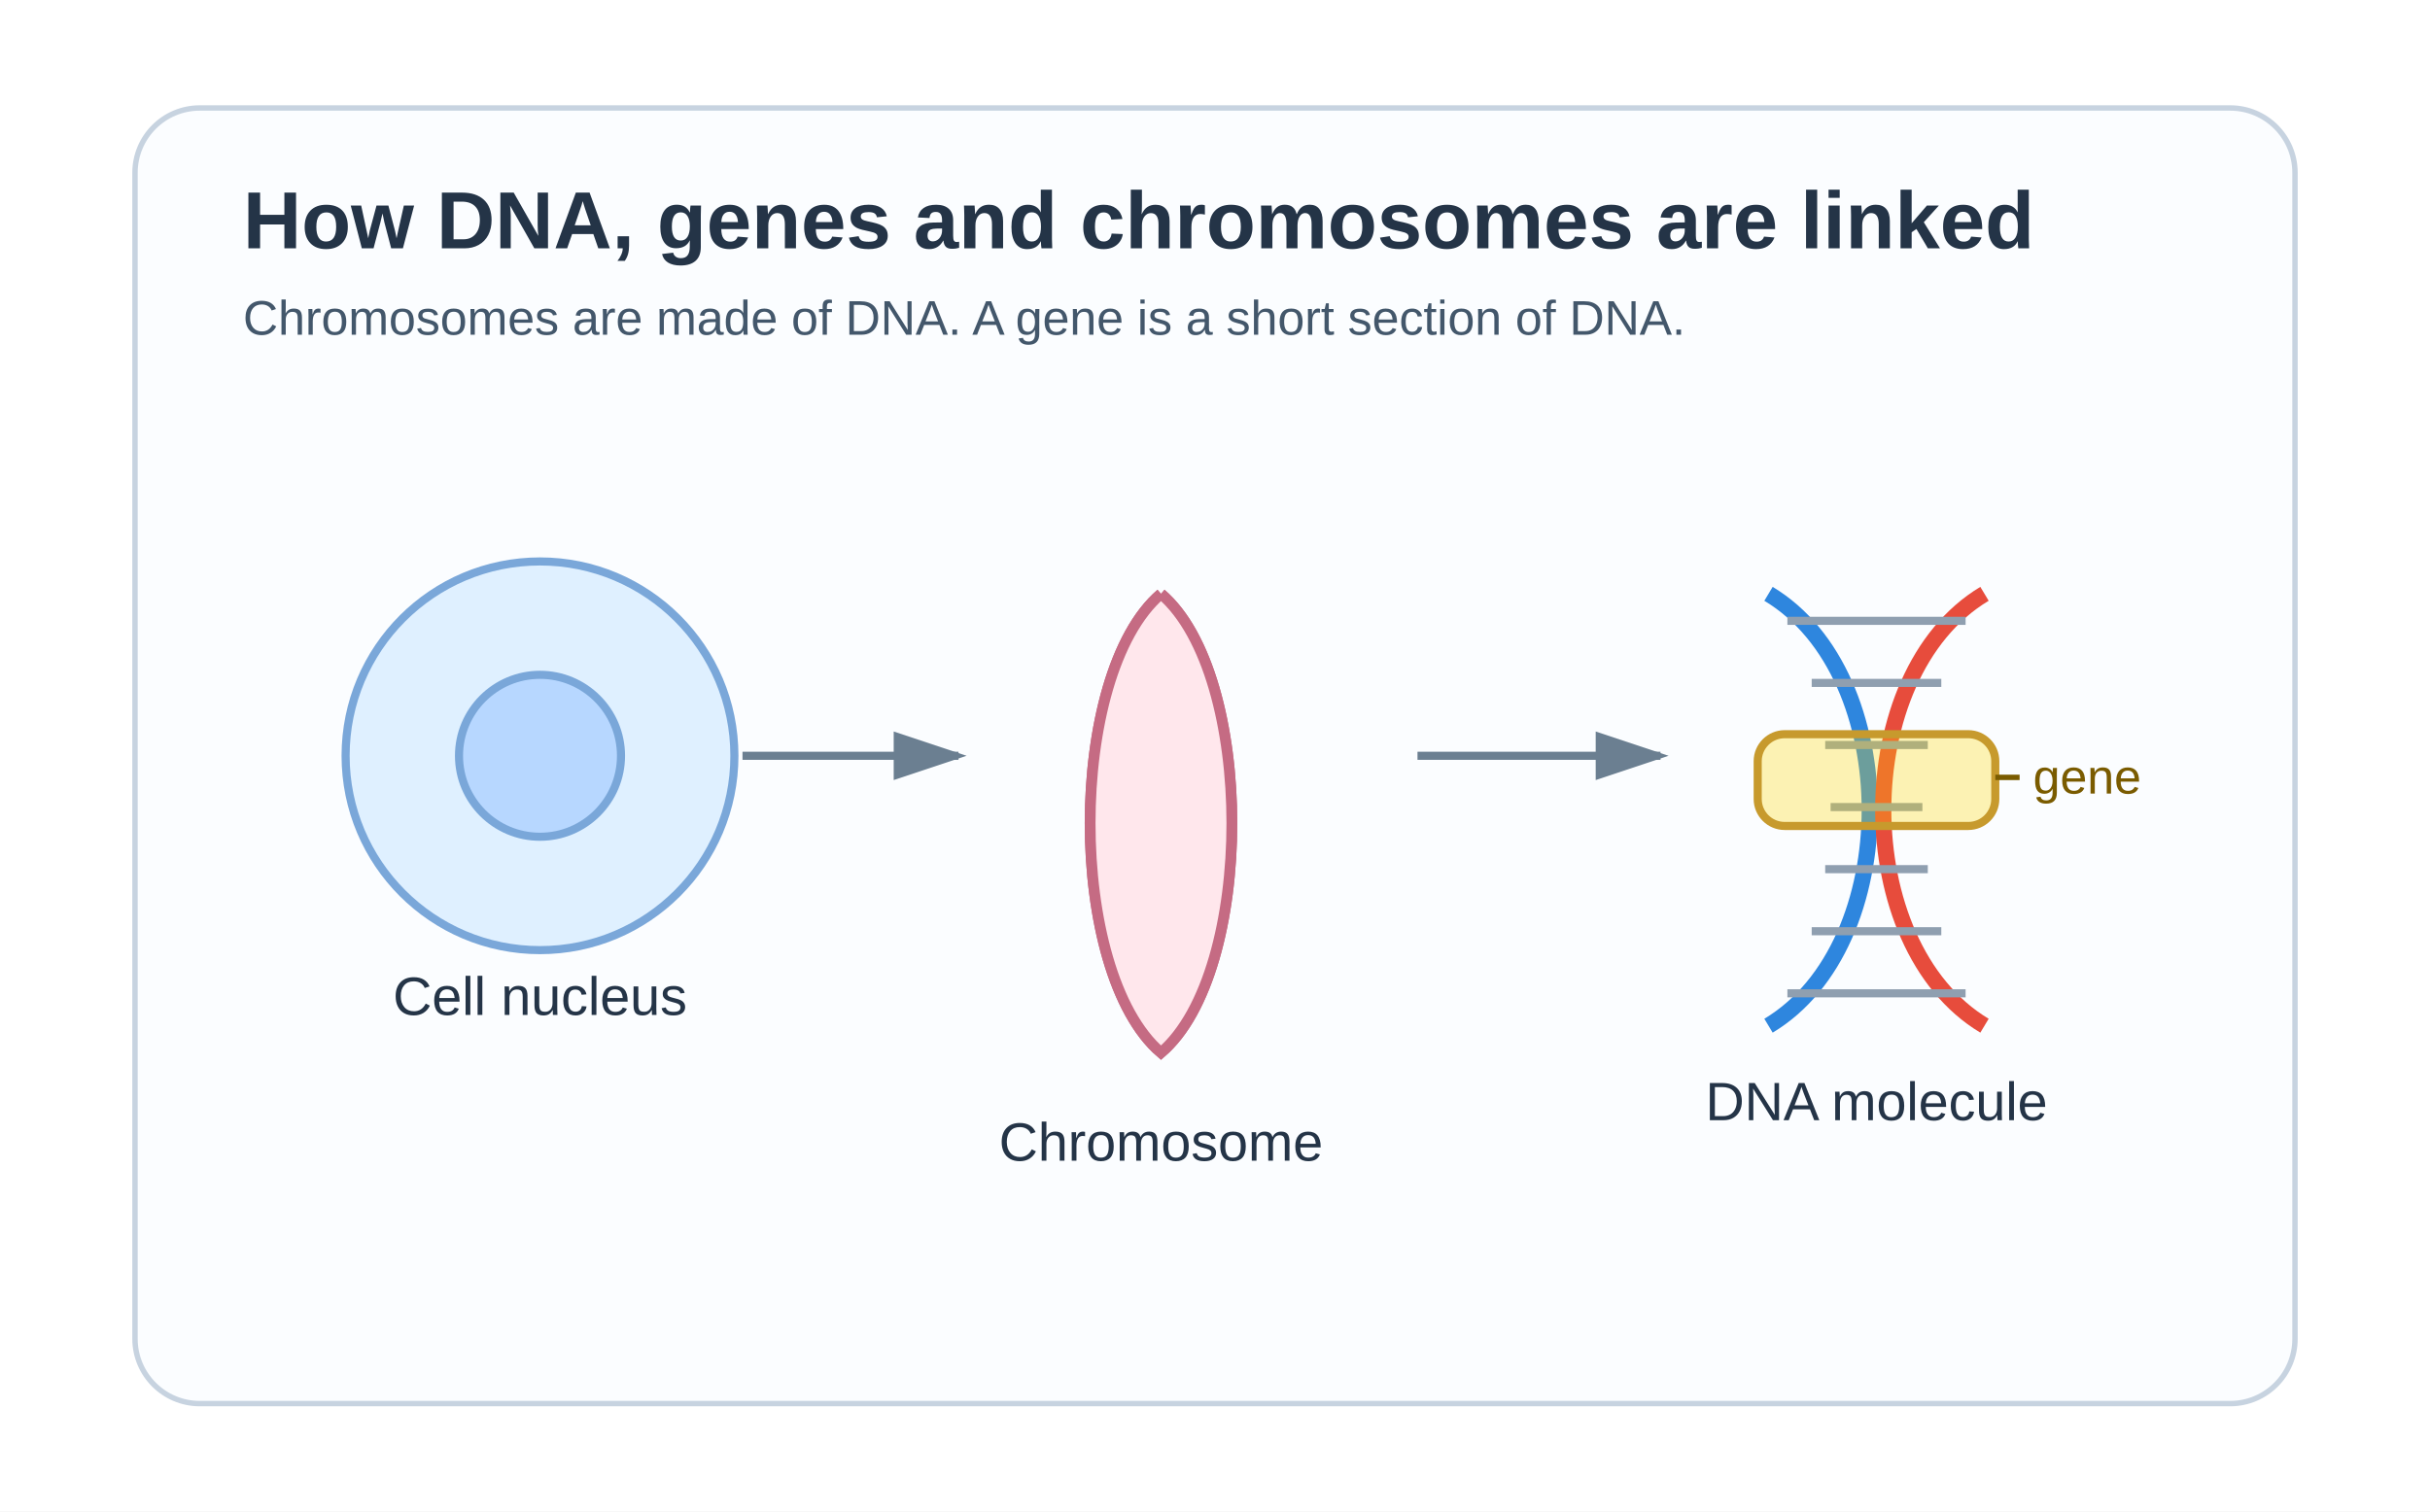
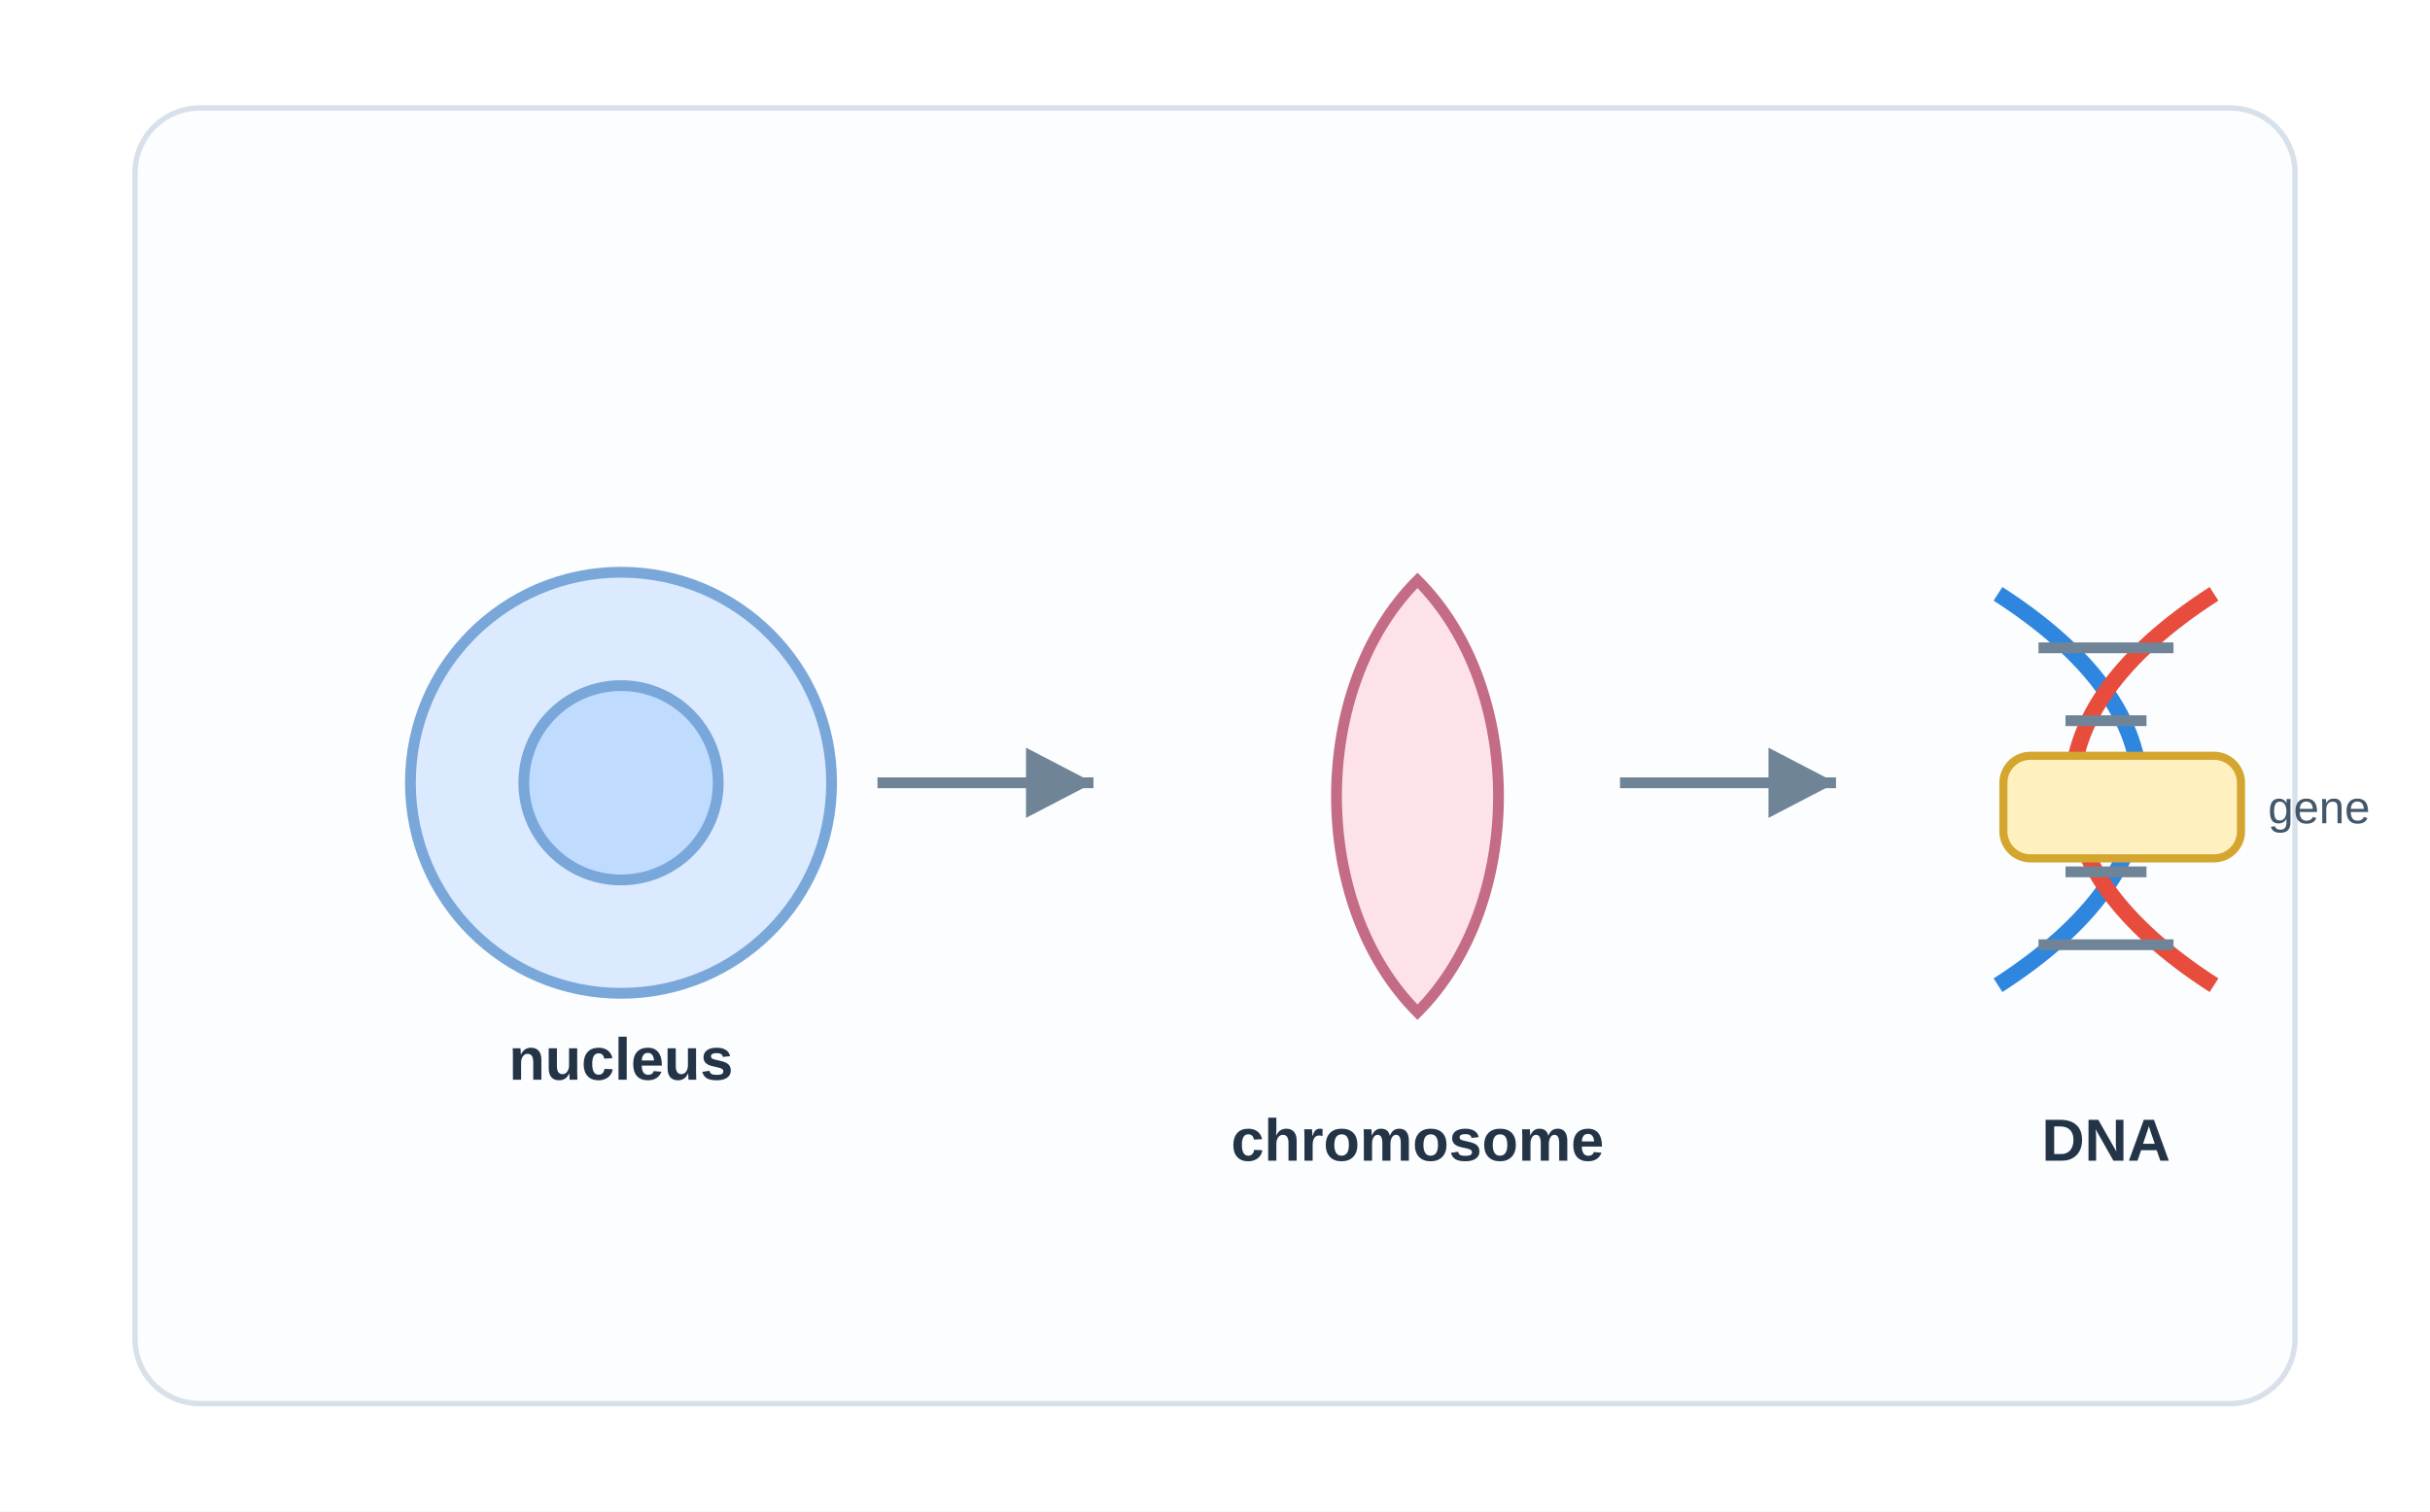
- <svg xmlns="http://www.w3.org/2000/svg" viewBox="0 0 900 560" role="img" aria-labelledby="title desc">
+ <svg xmlns="http://www.w3.org/2000/svg" viewBox="0 0 900 560" role="img">
  <rect width="900" height="560" fill="#ffffff" />
-   <rect x="50" y="40" width="800" height="480" rx="24" fill="#fbfdff" stroke="#c7d3e0" stroke-width="2" />
-   <text x="90" y="92" font-family="Arial, Helvetica, sans-serif" font-size="30" font-weight="700" fill="#243447">How DNA, genes and chromosomes are linked</text>
-   <text x="90" y="124" font-family="Arial, Helvetica, sans-serif" font-size="18" fill="#43576b">Chromosomes are made of DNA. A gene is a short section of DNA.</text>
-   <g transform="translate(115 170)">
-     <circle cx="85" cy="110" r="72" fill="#dff0ff" stroke="#7aa7d9" stroke-width="3" />
-     <circle cx="85" cy="110" r="30" fill="#b7d7ff" stroke="#7aa7d9" stroke-width="3" />
-     <text x="85" y="206" text-anchor="middle" font-family="Arial" font-size="20" fill="#243447">Cell nucleus</text>
-     <line x1="160" y1="110" x2="240" y2="110" stroke="#6b7f91" stroke-width="3" marker-end="url(#arr)" />
-     <g transform="translate(260 40)">
-       <path d="M55 10 C20 40, 20 150, 55 180 C90 150, 90 40, 55 10" fill="#ffd9e2" stroke="#c56b83" stroke-width="4" />
-       <path d="M55 10 C90 40, 90 150, 55 180 C20 150, 20 40, 55 10" fill="#ffe7ec" stroke="#c56b83" stroke-width="4" />
-       <text x="55" y="220" text-anchor="middle" font-family="Arial" font-size="20" fill="#243447">Chromosome</text>
+   <defs>
+     <style>
+ .t{font-family:Arial,Helvetica,sans-serif;fill:#243447}
+ .label{font-family:Arial,Helvetica,sans-serif;font-size:22px;font-weight:700;fill:#243447}
+ .small{font-family:Arial,Helvetica,sans-serif;font-size:17px;fill:#43576b}
+ .axis{stroke:#2f3f4f;stroke-width:3;fill:none;stroke-linecap:round}
+ .grid{stroke:#d7e0ea;stroke-width:2}
+ .line{stroke:#2e86de;stroke-width:7;fill:none;stroke-linecap:round;stroke-linejoin:round}
+ .wire{stroke:#43576b;stroke-width:4.5;fill:none;stroke-linecap:round;stroke-linejoin:round}
+ .tile{fill:#ffffff;stroke:#d7e0ea;stroke-width:2}
+ </style>
+   </defs>
+   <rect x="50" y="40" width="800" height="480" rx="24" fill="#fbfdff" stroke="#d8e1ea" stroke-width="2" />
+   <g transform="translate(120 145)">
+     <circle cx="110" cy="145" r="78" fill="#dbeafe" stroke="#7aa7d9" stroke-width="4" />
+     <circle cx="110" cy="145" r="36" fill="#bfdbfe" stroke="#7aa7d9" stroke-width="4" />
+     <text class="label" x="110" y="255" text-anchor="middle">nucleus</text>
+     <path d="M205 145 H285" stroke="#708497" stroke-width="4" />
+     <polygon points="285,145 260,132 260,158" fill="#708497" />
+     <path d="M405 70 C365 110 365 190 405 230 C445 190 445 110 405 70 Z" fill="#fde2e7" stroke="#c46b85" stroke-width="4" />
+     <text class="label" x="405" y="285" text-anchor="middle">chromosome</text>
+     <path d="M480 145 H560" stroke="#708497" stroke-width="4" />
+     <polygon points="560,145 535,132 535,158" fill="#708497" />
+     <path d="M620 75 C690 120 690 175 620 220" stroke="#2e86de" stroke-width="6" fill="none" />
+     <path d="M700 75 C630 120 630 175 700 220" stroke="#e74c3c" stroke-width="6" fill="none" />
+     <g stroke="#708497" stroke-width="4">
+       <line x1="635" y1="95" x2="685" y2="95" />
+       <line x1="645" y1="122" x2="675" y2="122" />
+       <line x1="640" y1="150" x2="680" y2="150" />
+       <line x1="645" y1="178" x2="675" y2="178" />
+       <line x1="635" y1="205" x2="685" y2="205" />
    </g>
-     <line x1="410" y1="110" x2="500" y2="110" stroke="#6b7f91" stroke-width="3" marker-end="url(#arr)" />
-     <g transform="translate(520 20)">
-       <path d="M20 30 C70 60, 70 160, 20 190" fill="none" stroke="#2e86de" stroke-width="6" />
-       <path d="M100 30 C50 60, 50 160, 100 190" fill="none" stroke="#e74c3c" stroke-width="6" />
-       <g stroke="#8f9fb0" stroke-width="3">
-         <line x1="27" y1="40" x2="93" y2="40" />
-         <line x1="36" y1="63" x2="84" y2="63" />
-         <line x1="41" y1="86" x2="79" y2="86" />
-         <line x1="43" y1="109" x2="77" y2="109" />
-         <line x1="41" y1="132" x2="79" y2="132" />
-         <line x1="36" y1="155" x2="84" y2="155" />
-         <line x1="27" y1="178" x2="93" y2="178" />
-       </g>
-       <rect x="16" y="82" width="88" height="34" rx="10" fill="rgba(255,215,0,0.3)" stroke="#c79a2d" stroke-width="3" />
-       <text x="60" y="225" text-anchor="middle" font-family="Arial" font-size="20" fill="#243447">DNA molecule</text>
-       <text x="118" y="104" font-family="Arial" font-size="18" fill="#7a5b00">gene</text>
-       <line x1="113" y1="98" x2="104" y2="98" stroke="#7a5b00" stroke-width="2" />
-     </g>
+     <rect x="622" y="135" width="88" height="38" rx="10" fill="#fff1bf" stroke="#d4a62f" stroke-width="3" />
+     <text class="small" x="720" y="160">gene</text>
+     <text class="label" x="660" y="285" text-anchor="middle">DNA</text>
  </g>
-   <defs>
-     <marker id="arr" markerWidth="10" markerHeight="10" refX="8" refY="3" orient="auto">
-       <path d="M0,0 L0,6 L9,3 z" fill="#6b7f91" />
-     </marker>
-   </defs>
</svg>
